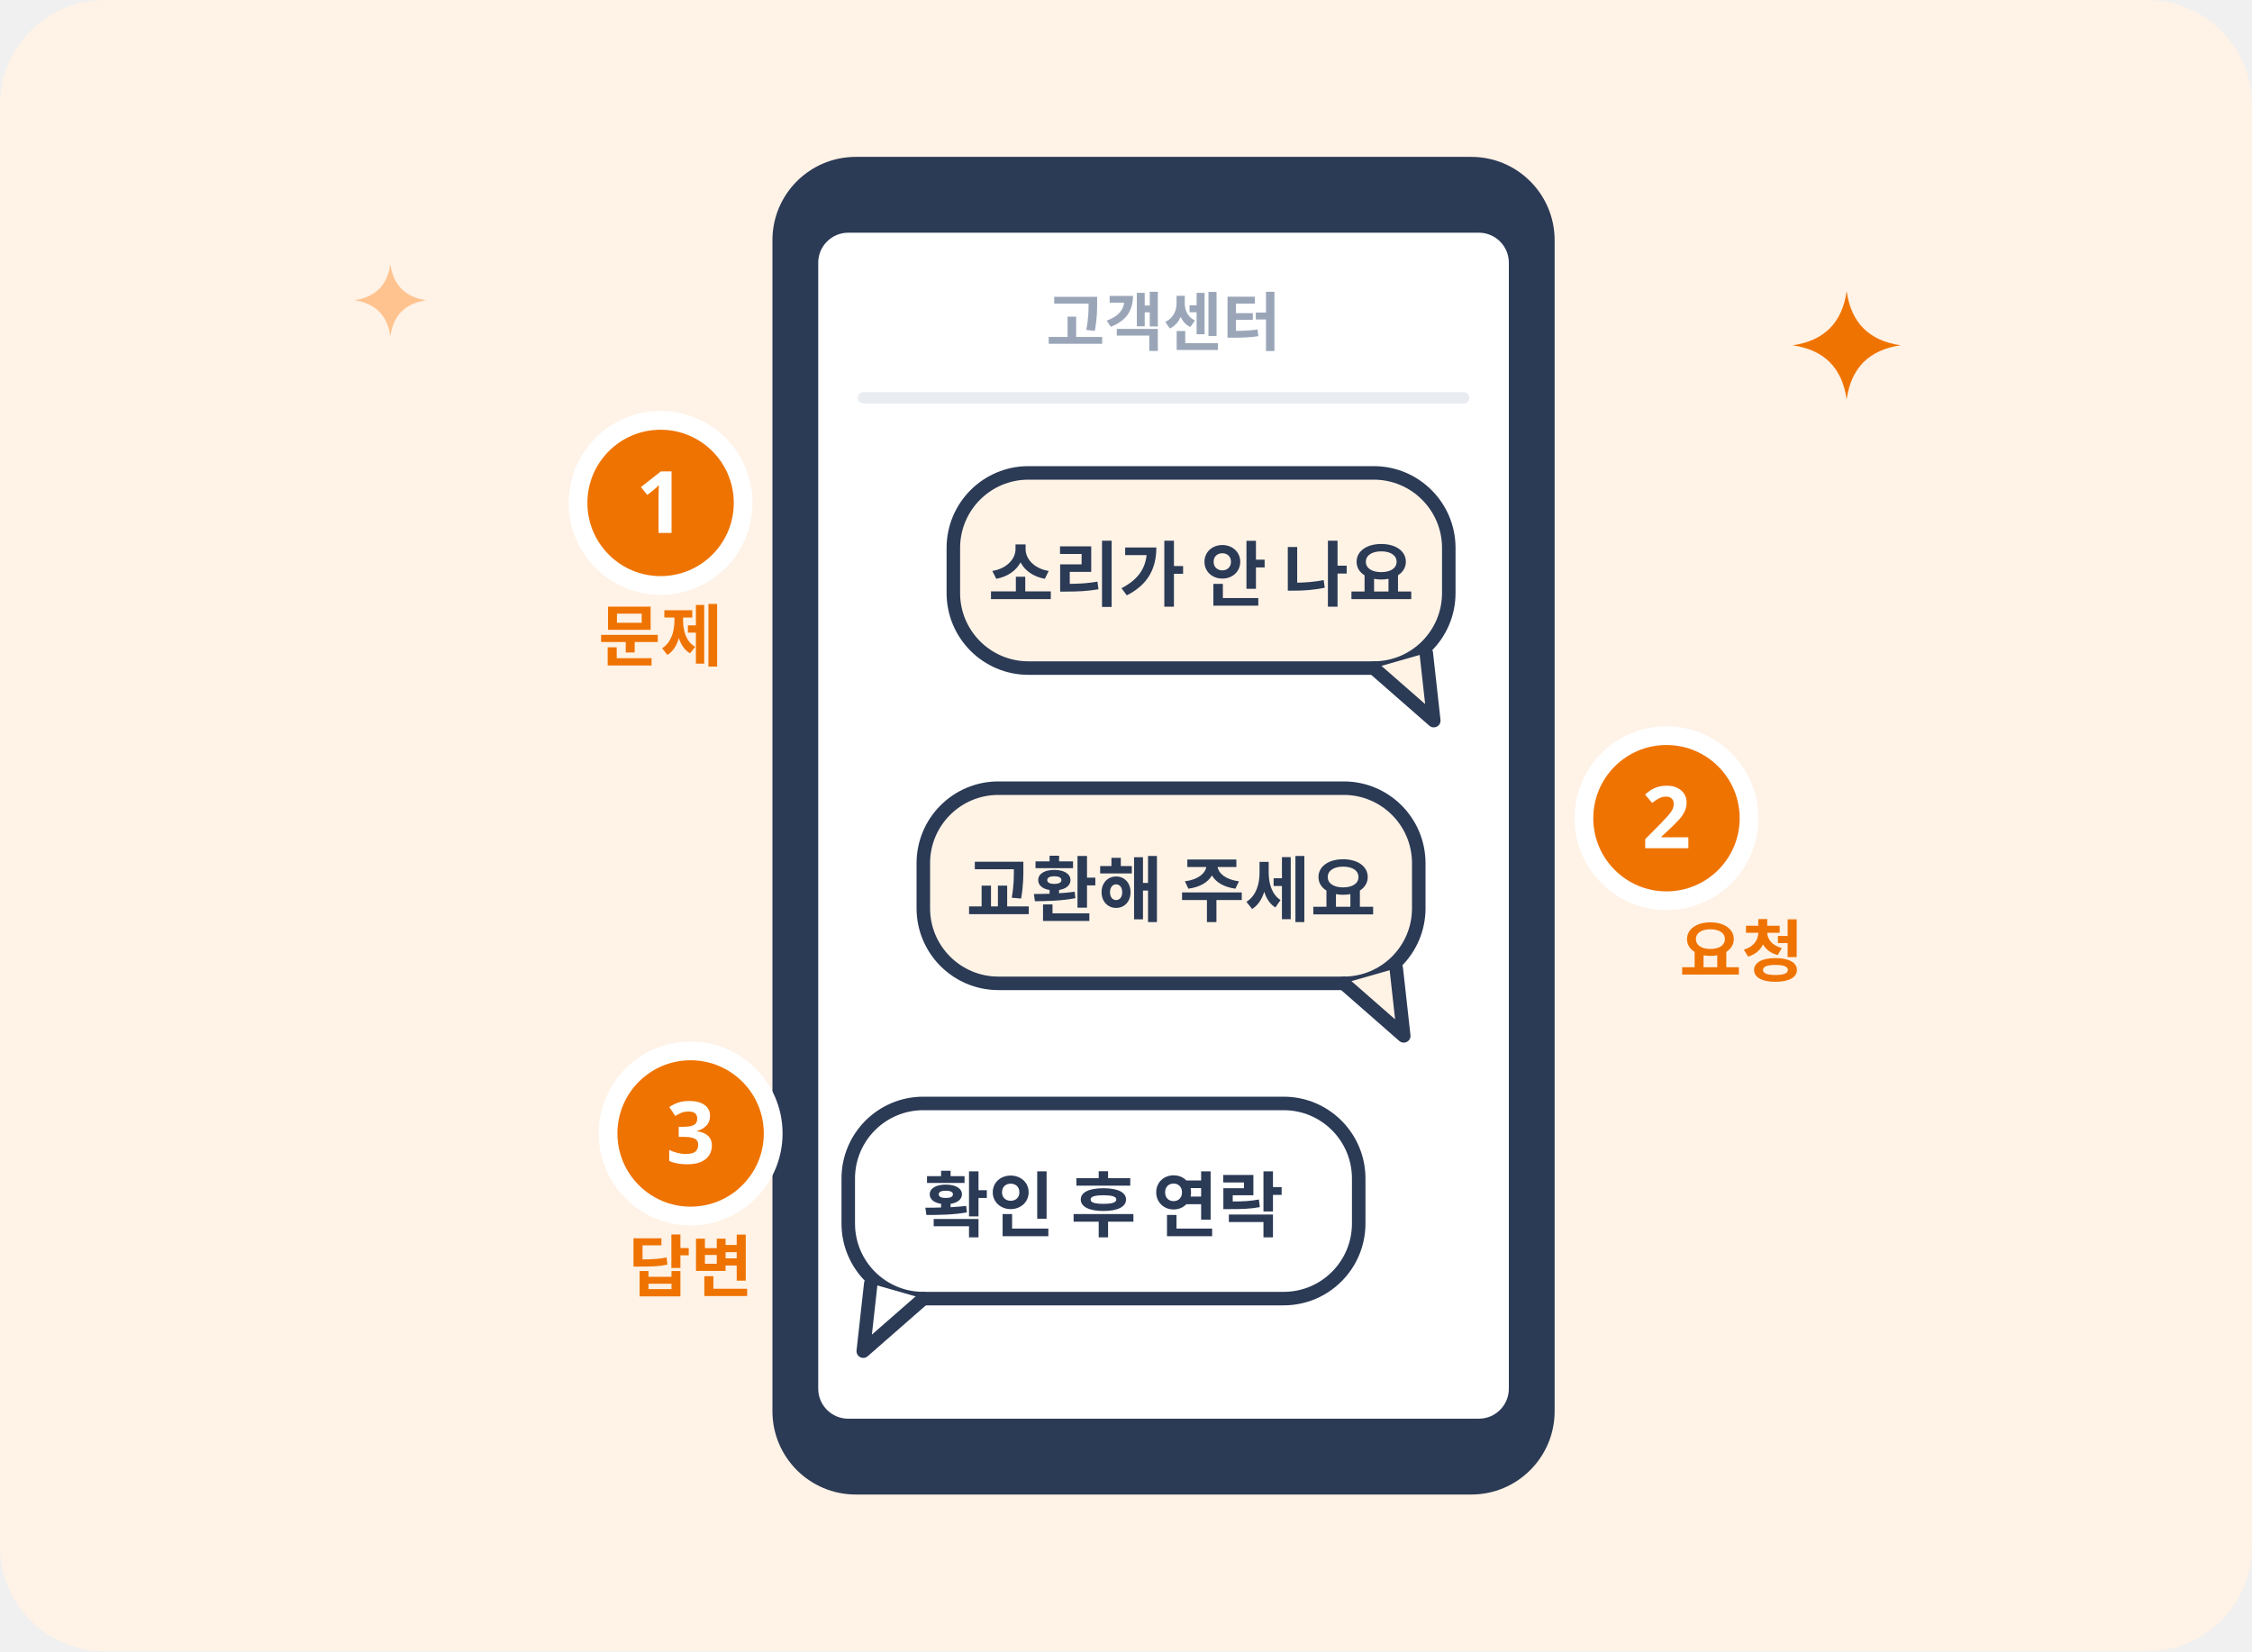
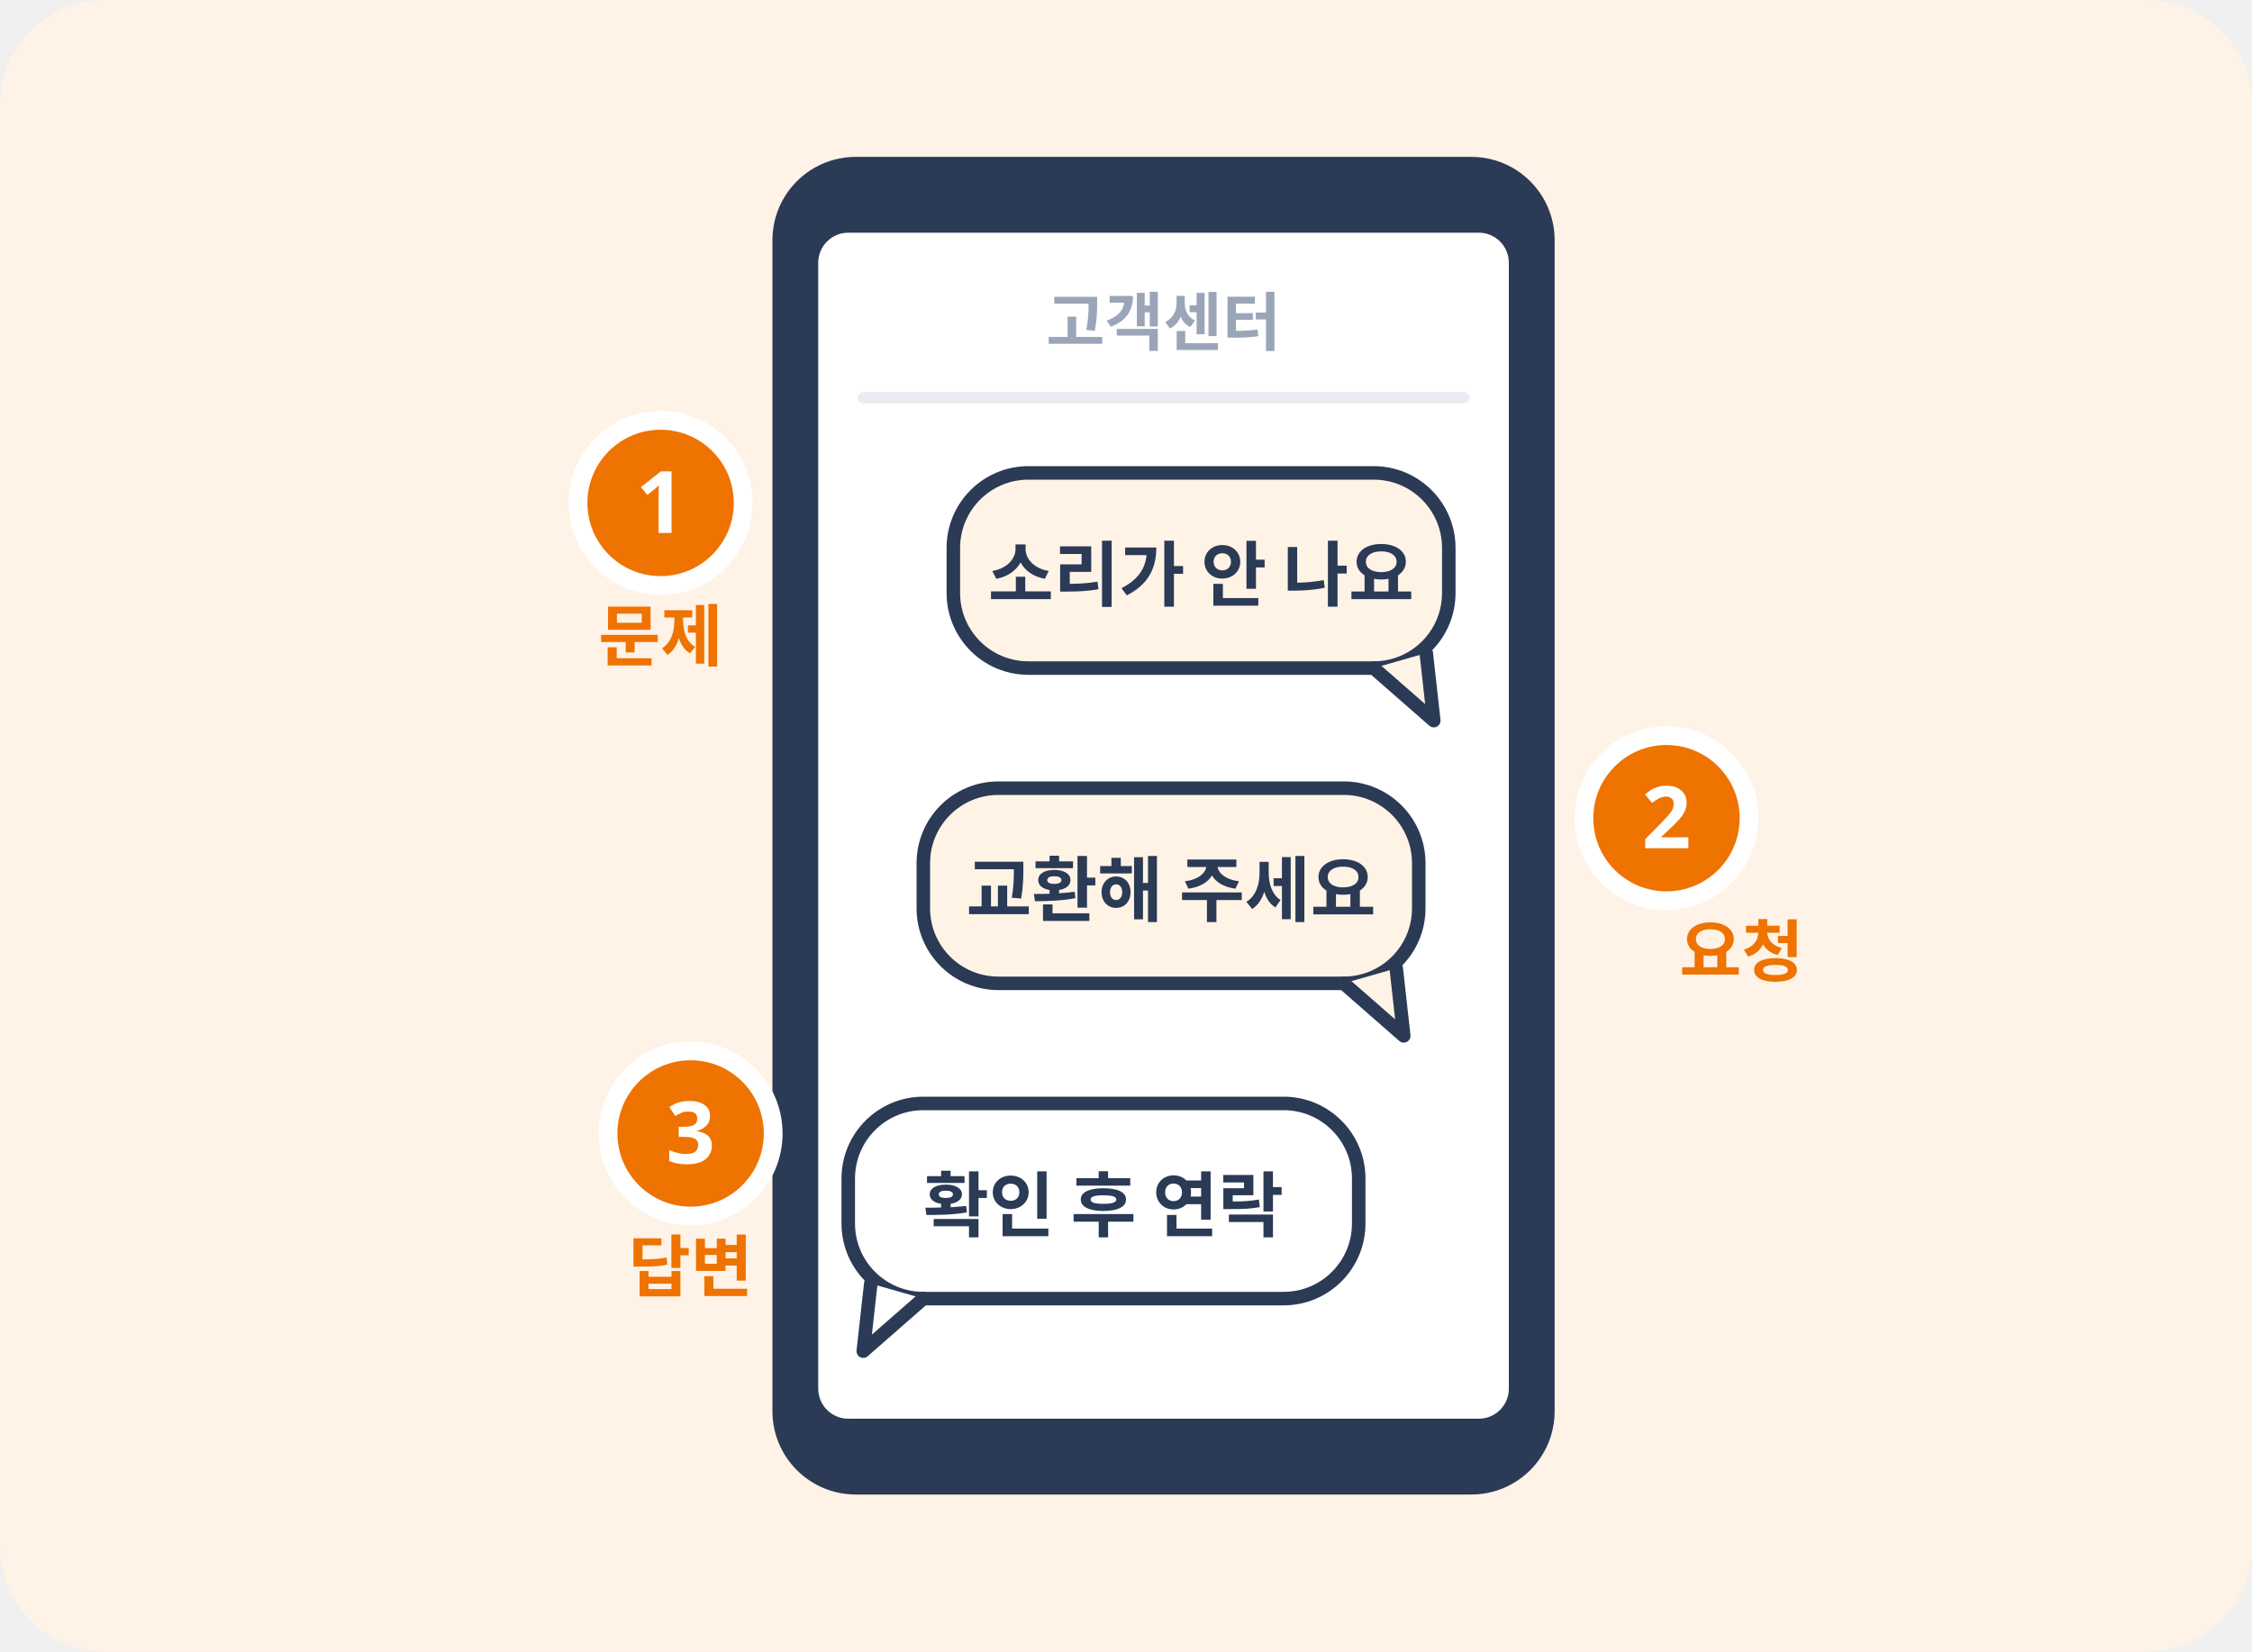
<svg xmlns="http://www.w3.org/2000/svg" viewBox="0 0 300 220">
  <rect width="300" height="220" rx="14" fill="#fff2e6" />
  <rect x="104" y="22" width="102" height="176" rx="10" fill="#2b3a55" stroke="#2b3a55" stroke-width="2.2" />
  <rect x="109" y="31" width="92" height="158" rx="4" fill="#fff" />
  <g transform="translate(109 31)">
    <text x="46" y="15" text-anchor="middle" font-size="8.5" font-weight="800" fill="#9aa6b8" font-family="Pretendard,'Noto Sans KR','Apple SD Gothic Neo',sans-serif">고객센터</text>
    <path d="M6 22 H86" fill="none" stroke="#e9ecf1" stroke-width="1.5" stroke-linecap="round" stroke-linejoin="round" />
    <rect x="18" y="32" width="66" height="26" rx="10" fill="#fff3e6" stroke="#2b3a55" stroke-width="1.8" />
    <path d="M74 58 l8 7 l-1 -9" fill="#fff3e6" stroke="#2b3a55" stroke-width="1.8" stroke-linecap="round" stroke-linejoin="round" />
    <text x="51.0" y="49" text-anchor="middle" font-size="9.5" font-weight="700" fill="#2b3a55" font-family="Pretendard,'Noto Sans KR','Apple SD Gothic Neo',sans-serif">소리가 안 나요</text>
    <rect x="14" y="74" width="66" height="26" rx="10" fill="#fff3e6" stroke="#2b3a55" stroke-width="1.8" />
    <path d="M70 100 l8 7 l-1 -9" fill="#fff3e6" stroke="#2b3a55" stroke-width="1.8" stroke-linecap="round" stroke-linejoin="round" />
    <text x="47.0" y="91" text-anchor="middle" font-size="9.5" font-weight="700" fill="#2b3a55" font-family="Pretendard,'Noto Sans KR','Apple SD Gothic Neo',sans-serif">교환해 주세요</text>
    <rect x="4" y="116" width="68" height="26" rx="10" fill="#fff" stroke="#2b3a55" stroke-width="1.8" />
    <path d="M14 142 l-8 7 l1 -9" fill="#fff" stroke="#2b3a55" stroke-width="1.8" stroke-linecap="round" stroke-linejoin="round" />
    <text x="38.0" y="133" text-anchor="middle" font-size="9.5" font-weight="700" fill="#2b3a55" font-family="Pretendard,'Noto Sans KR','Apple SD Gothic Neo',sans-serif">확인 후 연락</text>
  </g>
  <circle cx="88" cy="67" r="11" fill="#ef7300" stroke="#fff" stroke-width="2.5" />
  <text x="88" y="71" text-anchor="middle" font-size="11.5" font-weight="900" fill="#fff" font-family="Pretendard,'Noto Sans KR','Apple SD Gothic Neo',sans-serif">1</text>
  <circle cx="222" cy="109" r="11" fill="#ef7300" stroke="#fff" stroke-width="2.5" />
  <text x="222" y="113" text-anchor="middle" font-size="11.5" font-weight="900" fill="#fff" font-family="Pretendard,'Noto Sans KR','Apple SD Gothic Neo',sans-serif">2</text>
  <circle cx="92" cy="151" r="11" fill="#ef7300" stroke="#fff" stroke-width="2.5" />
  <text x="92" y="155" text-anchor="middle" font-size="11.5" font-weight="900" fill="#fff" font-family="Pretendard,'Noto Sans KR','Apple SD Gothic Neo',sans-serif">3</text>
  <text x="88" y="88" text-anchor="middle" font-size="9" font-weight="800" fill="#ef7300" font-family="Pretendard,'Noto Sans KR','Apple SD Gothic Neo',sans-serif">문제</text>
  <text x="232" y="130" text-anchor="middle" font-size="9" font-weight="800" fill="#ef7300" font-family="Pretendard,'Noto Sans KR','Apple SD Gothic Neo',sans-serif">요청</text>
  <text x="92" y="172" text-anchor="middle" font-size="9" font-weight="800" fill="#ef7300" font-family="Pretendard,'Noto Sans KR','Apple SD Gothic Neo',sans-serif">답변</text>
-   <path transform="translate(246 46) scale(0.9)" d="M0 -8 Q1 -1 8 0 Q1 1 0 8 Q-1 1 -8 0 Q-1 -1 0 -8Z" fill="#ef7300" />
-   <path transform="translate(52 40) scale(0.6)" d="M0 -8 Q1 -1 8 0 Q1 1 0 8 Q-1 1 -8 0 Q-1 -1 0 -8Z" fill="#ffc38f" />
</svg>
